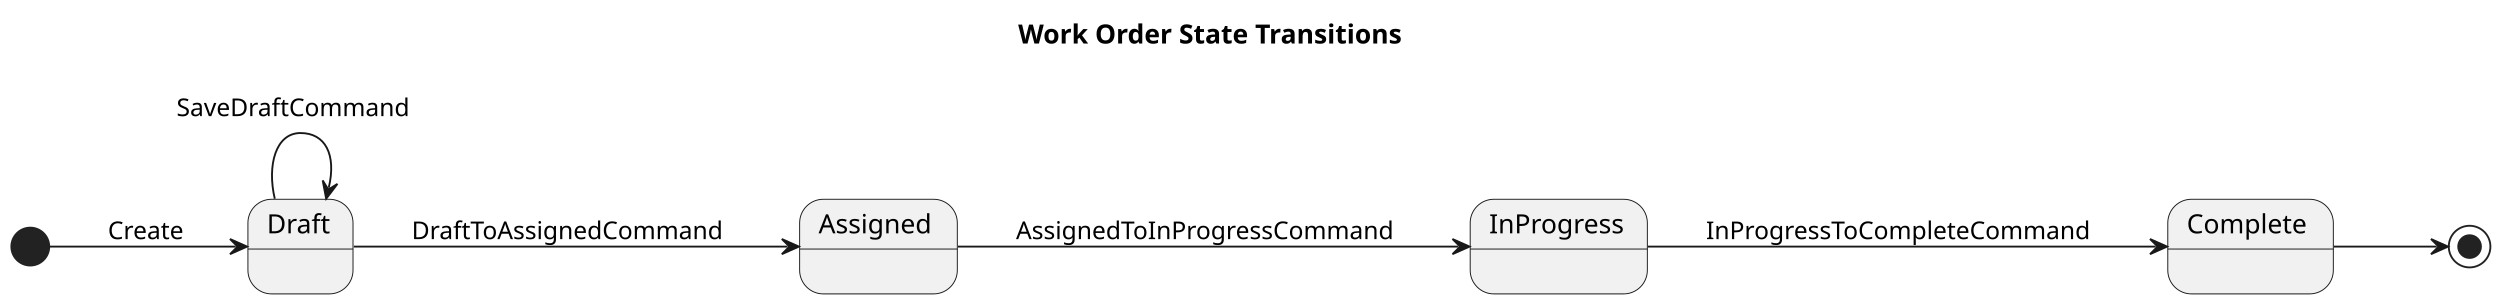
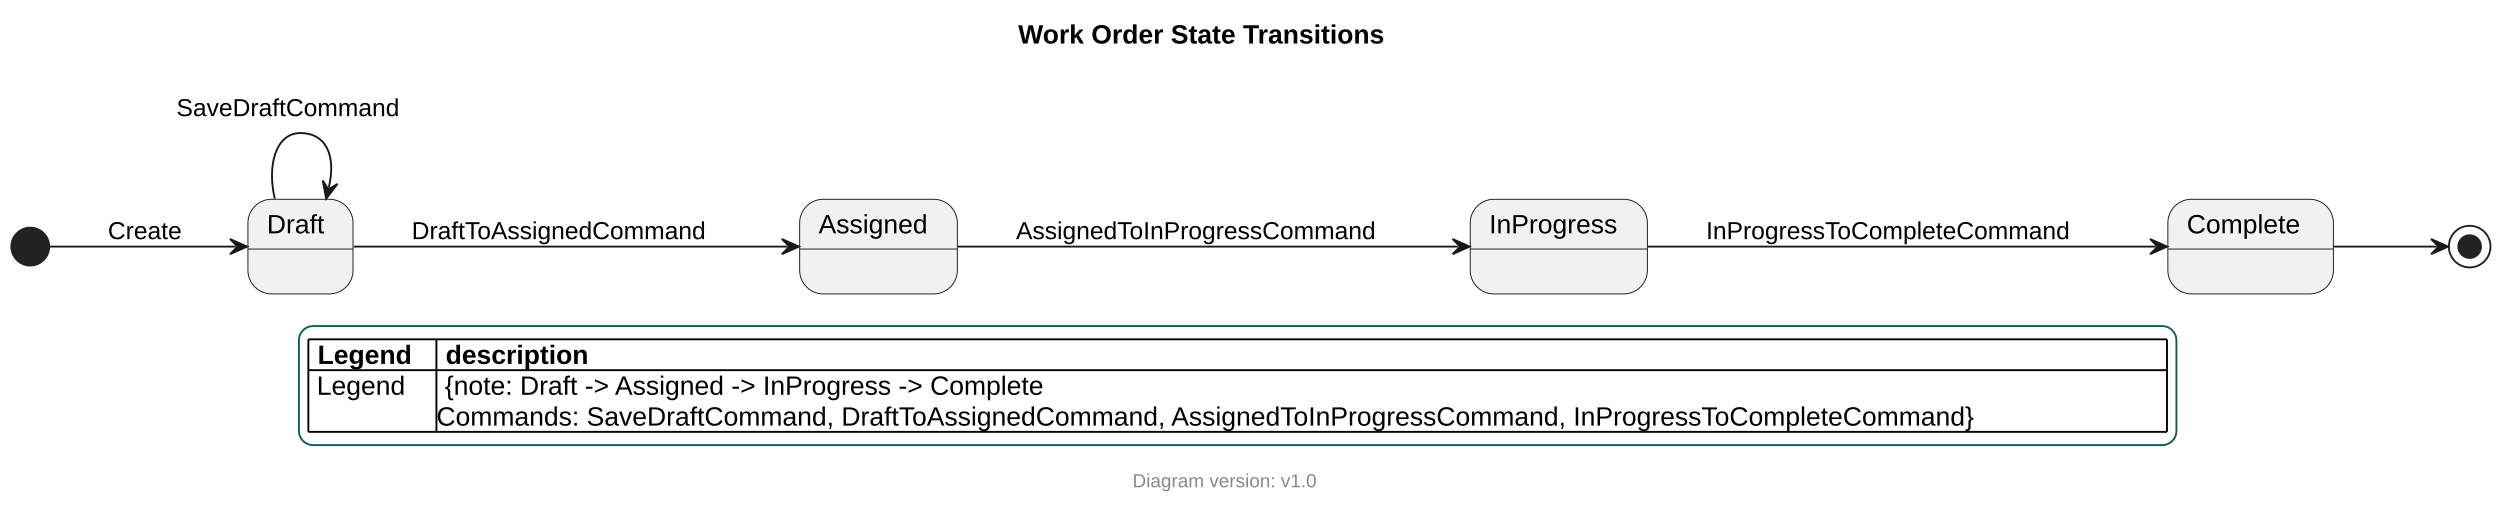
- <svg xmlns="http://www.w3.org/2000/svg" contentStyleType="text/css" data-diagram-type="STATE" height="161px" preserveAspectRatio="none" style="width:1321px;height:161px;background:#FFFFFF;" version="1.1" viewBox="0 0 1321 161" width="1321px" zoomAndPan="magnify">
+ <svg xmlns="http://www.w3.org/2000/svg" contentStyleType="text/css" data-diagram-type="STATE" height="417.188px" preserveAspectRatio="none" style="width:2064px;height:417px;background:#FFFFFF;" version="1.1" viewBox="0 0 2064 417" width="2064.062px" zoomAndPan="magnify">
  <defs />
  <g>
-     <g class="title" data-source-line="1">
-       <text fill="#000000" font-family="sans-serif" font-size="14" font-weight="bold" lengthAdjust="spacing" textLength="231.943" x="537.993" y="22.995">Work Order State Transitions</text>
+     <g class="title" data-source-line="3">
+       <text fill="#000000" font-family="'Arial'" font-size="21.875" font-weight="bold" lengthAdjust="spacing" textLength="362.411" x="840.615" y="35.93">Work Order State Transitions</text>
    </g>
-     <g class="start_entity" data-qualified-name=".start." data-source-line="5" id="ent0002">
-       <ellipse cx="16" cy="130.297" fill="#222222" rx="10" ry="10" style="stroke:#222222;stroke-width:1;" />
+     <g class="start_entity" data-qualified-name=".start." data-source-line="7" id="ent0002">
+       <ellipse cx="25" cy="203.589" fill="#222222" rx="15.625" ry="15.625" style="stroke:#222222;stroke-width:1.562;" />
    </g>
    <g class="entity" data-qualified-name="Draft" id="ent0003">
-       <rect fill="#F1F1F1" height="50" rx="12.5" ry="12.5" style="stroke:#181818;stroke-width:0.5;" width="55.533" x="131" y="105.297" />
-       <line style="stroke:#181818;stroke-width:0.5;" x1="131" x2="186.533" y1="131.594" y2="131.594" />
-       <text fill="#000000" font-family="sans-serif" font-size="14" lengthAdjust="spacing" textLength="35.533" x="141" y="123.292">Draft</text>
+       <rect fill="#F1F1F1" height="78.125" rx="19.531" ry="19.531" style="stroke:#181818;stroke-width:0.781;" width="86.771" x="204.688" y="164.526" />
+       <line style="stroke:#181818;stroke-width:0.781;" x1="204.688" x2="291.458" y1="205.615" y2="205.615" />
+       <text fill="#000000" font-family="'Arial'" font-size="21.875" lengthAdjust="spacing" textLength="55.521" x="220.312" y="192.644">Draft</text>
    </g>
    <g class="entity" data-qualified-name="Assigned" id="ent0006">
-       <rect fill="#F1F1F1" height="50" rx="12.5" ry="12.5" style="stroke:#181818;stroke-width:0.5;" width="83.314" x="422.53" y="105.297" />
-       <line style="stroke:#181818;stroke-width:0.5;" x1="422.53" x2="505.844" y1="131.594" y2="131.594" />
-       <text fill="#000000" font-family="sans-serif" font-size="14" lengthAdjust="spacing" textLength="63.315" x="432.53" y="123.292">Assigned</text>
+       <rect fill="#F1F1F1" height="78.125" rx="19.531" ry="19.531" style="stroke:#181818;stroke-width:0.781;" width="130.179" x="660.203" y="164.526" />
+       <line style="stroke:#181818;stroke-width:0.781;" x1="660.203" x2="790.382" y1="205.615" y2="205.615" />
+       <text fill="#000000" font-family="'Arial'" font-size="21.875" lengthAdjust="spacing" textLength="98.929" x="675.828" y="192.644">Assigned</text>
    </g>
    <g class="entity" data-qualified-name="InProgress" id="ent0008">
-       <rect fill="#F1F1F1" height="50" rx="12.5" ry="12.5" style="stroke:#181818;stroke-width:0.5;" width="93.609" x="776.85" y="105.297" />
-       <line style="stroke:#181818;stroke-width:0.5;" x1="776.85" x2="870.459" y1="131.594" y2="131.594" />
-       <text fill="#000000" font-family="sans-serif" font-size="14" lengthAdjust="spacing" textLength="73.609" x="786.85" y="123.292">InProgress</text>
+       <rect fill="#F1F1F1" height="78.125" rx="19.531" ry="19.531" style="stroke:#181818;stroke-width:0.781;" width="146.265" x="1213.828" y="164.526" />
+       <line style="stroke:#181818;stroke-width:0.781;" x1="1213.828" x2="1360.093" y1="205.615" y2="205.615" />
+       <text fill="#000000" font-family="'Arial'" font-size="21.875" lengthAdjust="spacing" textLength="115.015" x="1229.453" y="192.644">InProgress</text>
    </g>
    <g class="entity" data-qualified-name="Complete" id="ent0010">
-       <rect fill="#F1F1F1" height="50" rx="12.5" ry="12.5" style="stroke:#181818;stroke-width:0.5;" width="87.471" x="1145.46" y="105.297" />
-       <line style="stroke:#181818;stroke-width:0.5;" x1="1145.46" x2="1232.931" y1="131.594" y2="131.594" />
-       <text fill="#000000" font-family="sans-serif" font-size="14" lengthAdjust="spacing" textLength="67.471" x="1155.46" y="123.292">Complete</text>
+       <rect fill="#F1F1F1" height="78.125" rx="19.531" ry="19.531" style="stroke:#181818;stroke-width:0.781;" width="136.673" x="1789.781" y="164.526" />
+       <line style="stroke:#181818;stroke-width:0.781;" x1="1789.781" x2="1926.454" y1="205.615" y2="205.615" />
+       <text fill="#000000" font-family="'Arial'" font-size="21.875" lengthAdjust="spacing" textLength="105.423" x="1805.406" y="192.644">Complete</text>
    </g>
-     <g class="end_entity" data-qualified-name=".end." data-source-line="14" id="ent0012">
-       <ellipse cx="1304.93" cy="130.297" fill="none" rx="11" ry="11" style="stroke:#222222;stroke-width:1;" />
-       <ellipse cx="1304.93" cy="130.297" fill="#222222" rx="6" ry="6" style="stroke:#222222;stroke-width:1;" />
+     <g class="end_entity" data-qualified-name=".end." data-source-line="16" id="ent0012">
+       <ellipse cx="2038.953" cy="203.589" fill="none" rx="17.188" ry="17.188" style="stroke:#222222;stroke-width:1.562;" />
+       <ellipse cx="2038.953" cy="203.589" fill="#222222" rx="9.375" ry="9.375" style="stroke:#222222;stroke-width:1.562;" />
    </g>
-     <g class="link" data-entity-1="ent0002" data-entity-2="ent0003" data-link-type="dependency" data-source-line="5" id="lnk4">
-       <path d="M26.24,130.297 C47.09,130.297 92.51,130.297 124.53,130.297" fill="none" id="*start*-to-Draft" style="stroke:#181818;stroke-width:1;" />
-       <polygon fill="#181818" points="130.53,130.297,121.53,126.297,125.53,130.297,121.53,134.297,130.53,130.297" style="stroke:#181818;stroke-width:1;" />
-       <text fill="#000000" font-family="sans-serif" font-size="13" lengthAdjust="spacing" textLength="43.481" x="57" y="126.364">Create</text>
+     <g class="link" data-entity-1="ent0002" data-entity-2="ent0003" data-link-type="dependency" data-source-line="7" id="lnk4">
+       <path d="M41,203.589 C73.578,203.589 144.547,203.589 194.578,203.589" fill="none" id="*start*-to-Draft" style="stroke:#181818;stroke-width:1.562;" />
+       <polygon fill="#181818" points="203.953,203.589,189.891,197.339,196.141,203.589,189.891,209.839,203.953,203.589" style="stroke:#181818;stroke-width:1.562;" />
+       <text fill="#000000" font-family="'Arial'" font-size="20.312" lengthAdjust="spacing" textLength="67.94" x="89.062" y="197.443">Create</text>
    </g>
-     <g class="link" data-entity-1="ent0003" data-entity-2="ent0003" data-link-type="dependency" data-source-line="7" id="lnk5">
-       <path d="M145.19,105.017 C141.07,87.527 145.6,70.297 158.77,70.297 C171.94,70.297 177.833,81.686 173.723,99.176" fill="none" id="Draft-to-Draft" style="stroke:#181818;stroke-width:1;" />
-       <polygon fill="#181818" points="172.35,105.017,178.303,97.171,173.494,100.15,170.515,95.341,172.35,105.017" style="stroke:#181818;stroke-width:1;" />
-       <text fill="#000000" font-family="sans-serif" font-size="13" lengthAdjust="spacing" textLength="131.72" x="93.27" y="61.364">SaveDraftCommand</text>
+     <g class="link" data-entity-1="ent0003" data-entity-2="ent0003" data-link-type="dependency" data-source-line="9" id="lnk5">
+       <path d="M226.859,164.089 C220.422,136.761 227.5,109.839 248.078,109.839 C268.656,109.839 277.863,127.634 271.442,154.963" fill="none" id="Draft-to-Draft" style="stroke:#181818;stroke-width:1.562;" />
+       <polygon fill="#181818" points="269.297,164.089,278.598,151.829,271.084,156.483,266.43,148.97,269.297,164.089" style="stroke:#181818;stroke-width:1.562;" />
+       <text fill="#000000" font-family="'Arial'" font-size="20.312" lengthAdjust="spacing" textLength="205.813" x="145.734" y="95.881">SaveDraftCommand</text>
    </g>
-     <g class="link" data-entity-1="ent0003" data-entity-2="ent0006" data-link-type="dependency" data-source-line="8" id="lnk7">
-       <path d="M186.96,130.297 C240.34,130.297 353.12,130.297 416.12,130.297" fill="none" id="Draft-to-Assigned" style="stroke:#181818;stroke-width:1;" />
-       <polygon fill="#181818" points="422.12,130.297,413.12,126.297,417.12,130.297,413.12,134.297,422.12,130.297" style="stroke:#181818;stroke-width:1;" />
-       <text fill="#000000" font-family="sans-serif" font-size="13" lengthAdjust="spacing" textLength="174.497" x="217.53" y="126.364">DraftToAssignedCommand</text>
+     <g class="link" data-entity-1="ent0003" data-entity-2="ent0006" data-link-type="dependency" data-source-line="10" id="lnk7">
+       <path d="M292.125,203.589 C375.531,203.589 551.75,203.589 650.188,203.589" fill="none" id="Draft-to-Assigned" style="stroke:#181818;stroke-width:1.562;" />
+       <polygon fill="#181818" points="659.562,203.589,645.5,197.339,651.75,203.589,645.5,209.839,659.562,203.589" style="stroke:#181818;stroke-width:1.562;" />
+       <text fill="#000000" font-family="'Arial'" font-size="20.312" lengthAdjust="spacing" textLength="272.652" x="339.891" y="197.443">DraftToAssignedCommand</text>
    </g>
-     <g class="link" data-entity-1="ent0006" data-entity-2="ent0008" data-link-type="dependency" data-source-line="10" id="lnk9">
-       <path d="M506.2,130.297 C573.32,130.297 700.18,130.297 770.5,130.297" fill="none" id="Assigned-to-InProgress" style="stroke:#181818;stroke-width:1;" />
-       <polygon fill="#181818" points="776.5,130.297,767.5,126.297,771.5,130.297,767.5,134.297,776.5,130.297" style="stroke:#181818;stroke-width:1;" />
-       <text fill="#000000" font-family="sans-serif" font-size="13" lengthAdjust="spacing" textLength="209.853" x="536.85" y="126.364">AssignedToInProgressCommand</text>
+     <g class="link" data-entity-1="ent0006" data-entity-2="ent0008" data-link-type="dependency" data-source-line="12" id="lnk9">
+       <path d="M790.938,203.589 C895.812,203.589 1094.031,203.589 1203.906,203.589" fill="none" id="Assigned-to-InProgress" style="stroke:#181818;stroke-width:1.562;" />
+       <polygon fill="#181818" points="1213.281,203.589,1199.219,197.339,1205.469,203.589,1199.219,209.839,1213.281,203.589" style="stroke:#181818;stroke-width:1.562;" />
+       <text fill="#000000" font-family="'Arial'" font-size="20.312" lengthAdjust="spacing" textLength="327.896" x="838.828" y="197.443">AssignedToInProgressCommand</text>
    </g>
-     <g class="link" data-entity-1="ent0008" data-entity-2="ent0010" data-link-type="dependency" data-source-line="12" id="lnk11">
-       <path d="M870.69,130.297 C941.48,130.297 1070.08,130.297 1139.07,130.297" fill="none" id="InProgress-to-Complete" style="stroke:#181818;stroke-width:1;" />
-       <polygon fill="#181818" points="1145.07,130.297,1136.07,126.297,1140.07,130.297,1136.07,134.297,1145.07,130.297" style="stroke:#181818;stroke-width:1;" />
-       <text fill="#000000" font-family="sans-serif" font-size="13" lengthAdjust="spacing" textLength="213.713" x="901.46" y="126.364">InProgressToCompleteCommand</text>
+     <g class="link" data-entity-1="ent0008" data-entity-2="ent0010" data-link-type="dependency" data-source-line="14" id="lnk11">
+       <path d="M1360.453,203.589 C1471.062,203.589 1672,203.589 1779.797,203.589" fill="none" id="InProgress-to-Complete" style="stroke:#181818;stroke-width:1.562;" />
+       <polygon fill="#181818" points="1789.172,203.589,1775.109,197.339,1781.359,203.589,1775.109,209.839,1789.172,203.589" style="stroke:#181818;stroke-width:1.562;" />
+       <text fill="#000000" font-family="'Arial'" font-size="20.312" lengthAdjust="spacing" textLength="333.926" x="1408.531" y="197.443">InProgressToCompleteCommand</text>
    </g>
-     <g class="link" data-entity-1="ent0010" data-entity-2="ent0012" data-link-type="dependency" data-source-line="14" id="lnk13">
-       <path d="M1233.19,130.297 C1255.08,130.297 1273.89,130.297 1287.54,130.297" fill="none" id="Complete-to-*end*" style="stroke:#181818;stroke-width:1;" />
-       <polygon fill="#181818" points="1293.54,130.297,1284.54,126.297,1288.54,130.297,1284.54,134.297,1293.54,130.297" style="stroke:#181818;stroke-width:1;" />
+     <g class="link" data-entity-1="ent0010" data-entity-2="ent0012" data-link-type="dependency" data-source-line="16" id="lnk13">
+       <path d="M1926.859,203.589 C1961.062,203.589 1990.453,203.589 2011.781,203.589" fill="none" id="Complete-to-*end*" style="stroke:#181818;stroke-width:1.562;" />
+       <polygon fill="#181818" points="2021.156,203.589,2007.094,197.339,2013.344,203.589,2007.094,209.839,2021.156,203.589" style="stroke:#181818;stroke-width:1.562;" />
+     </g>
+     <g class="legend" data-source-line="34">
+       <rect fill="none" height="98.267" rx="11.719" ry="11.719" style="stroke:#145A57;stroke-width:1.562;" width="1550.101" x="246.77" y="269.214" />
+       <text fill="#000000" font-family="'Arial'" font-size="21.875" font-weight="bold" lengthAdjust="spacing" textLength="90.501" x="262.198" y="300.456">Legend</text>
+       <text fill="#000000" font-family="'Arial'" font-size="21.875" font-weight="bold" lengthAdjust="spacing" textLength="138.983" x="367.931" y="300.456">description</text>
+       <text fill="#000000" font-family="'Arial'" font-size="21.875" lengthAdjust="spacing" textLength="80.739" x="261.536" y="325.92">Legend</text>
+       <text fill="#000000" font-family="'Arial'" font-size="21.875" lengthAdjust="spacing" textLength="572.798" x="367.269" y="325.92">{note: Draft -&gt; Assigned -&gt; InProgress -&gt; Complete</text>
+       <text fill="#000000" font-family="'Arial'" font-size="21.875" lengthAdjust="spacing" textLength="1421.79" x="360.315" y="351.384">Commands: SaveDraftCommand, DraftToAssignedCommand, AssignedToInProgressCommand, InProgressToCompleteCommand}</text>
+       <line style="stroke:#000000;stroke-width:1.562;" x1="254.583" x2="1789.058" y1="280.151" y2="280.151" />
+       <line style="stroke:#000000;stroke-width:1.562;" x1="254.583" x2="1789.058" y1="305.615" y2="305.615" />
+       <line style="stroke:#000000;stroke-width:1.562;" x1="254.583" x2="1789.058" y1="356.543" y2="356.543" />
+       <line style="stroke:#000000;stroke-width:1.562;" x1="254.583" x2="254.583" y1="280.151" y2="356.543" />
+       <line style="stroke:#000000;stroke-width:1.562;" x1="360.315" x2="360.315" y1="280.151" y2="356.543" />
+       <line style="stroke:#000000;stroke-width:1.562;" x1="1789.058" x2="1789.058" y1="280.151" y2="356.543" />
+     </g>
+     <g class="footer" data-source-line="27">
+       <text fill="#888888" font-family="'Arial'" font-size="15.625" lengthAdjust="spacing" textLength="173.607" x="935.017" y="402.296">Diagram version: v1.0</text>
    </g>
  </g>
</svg>
